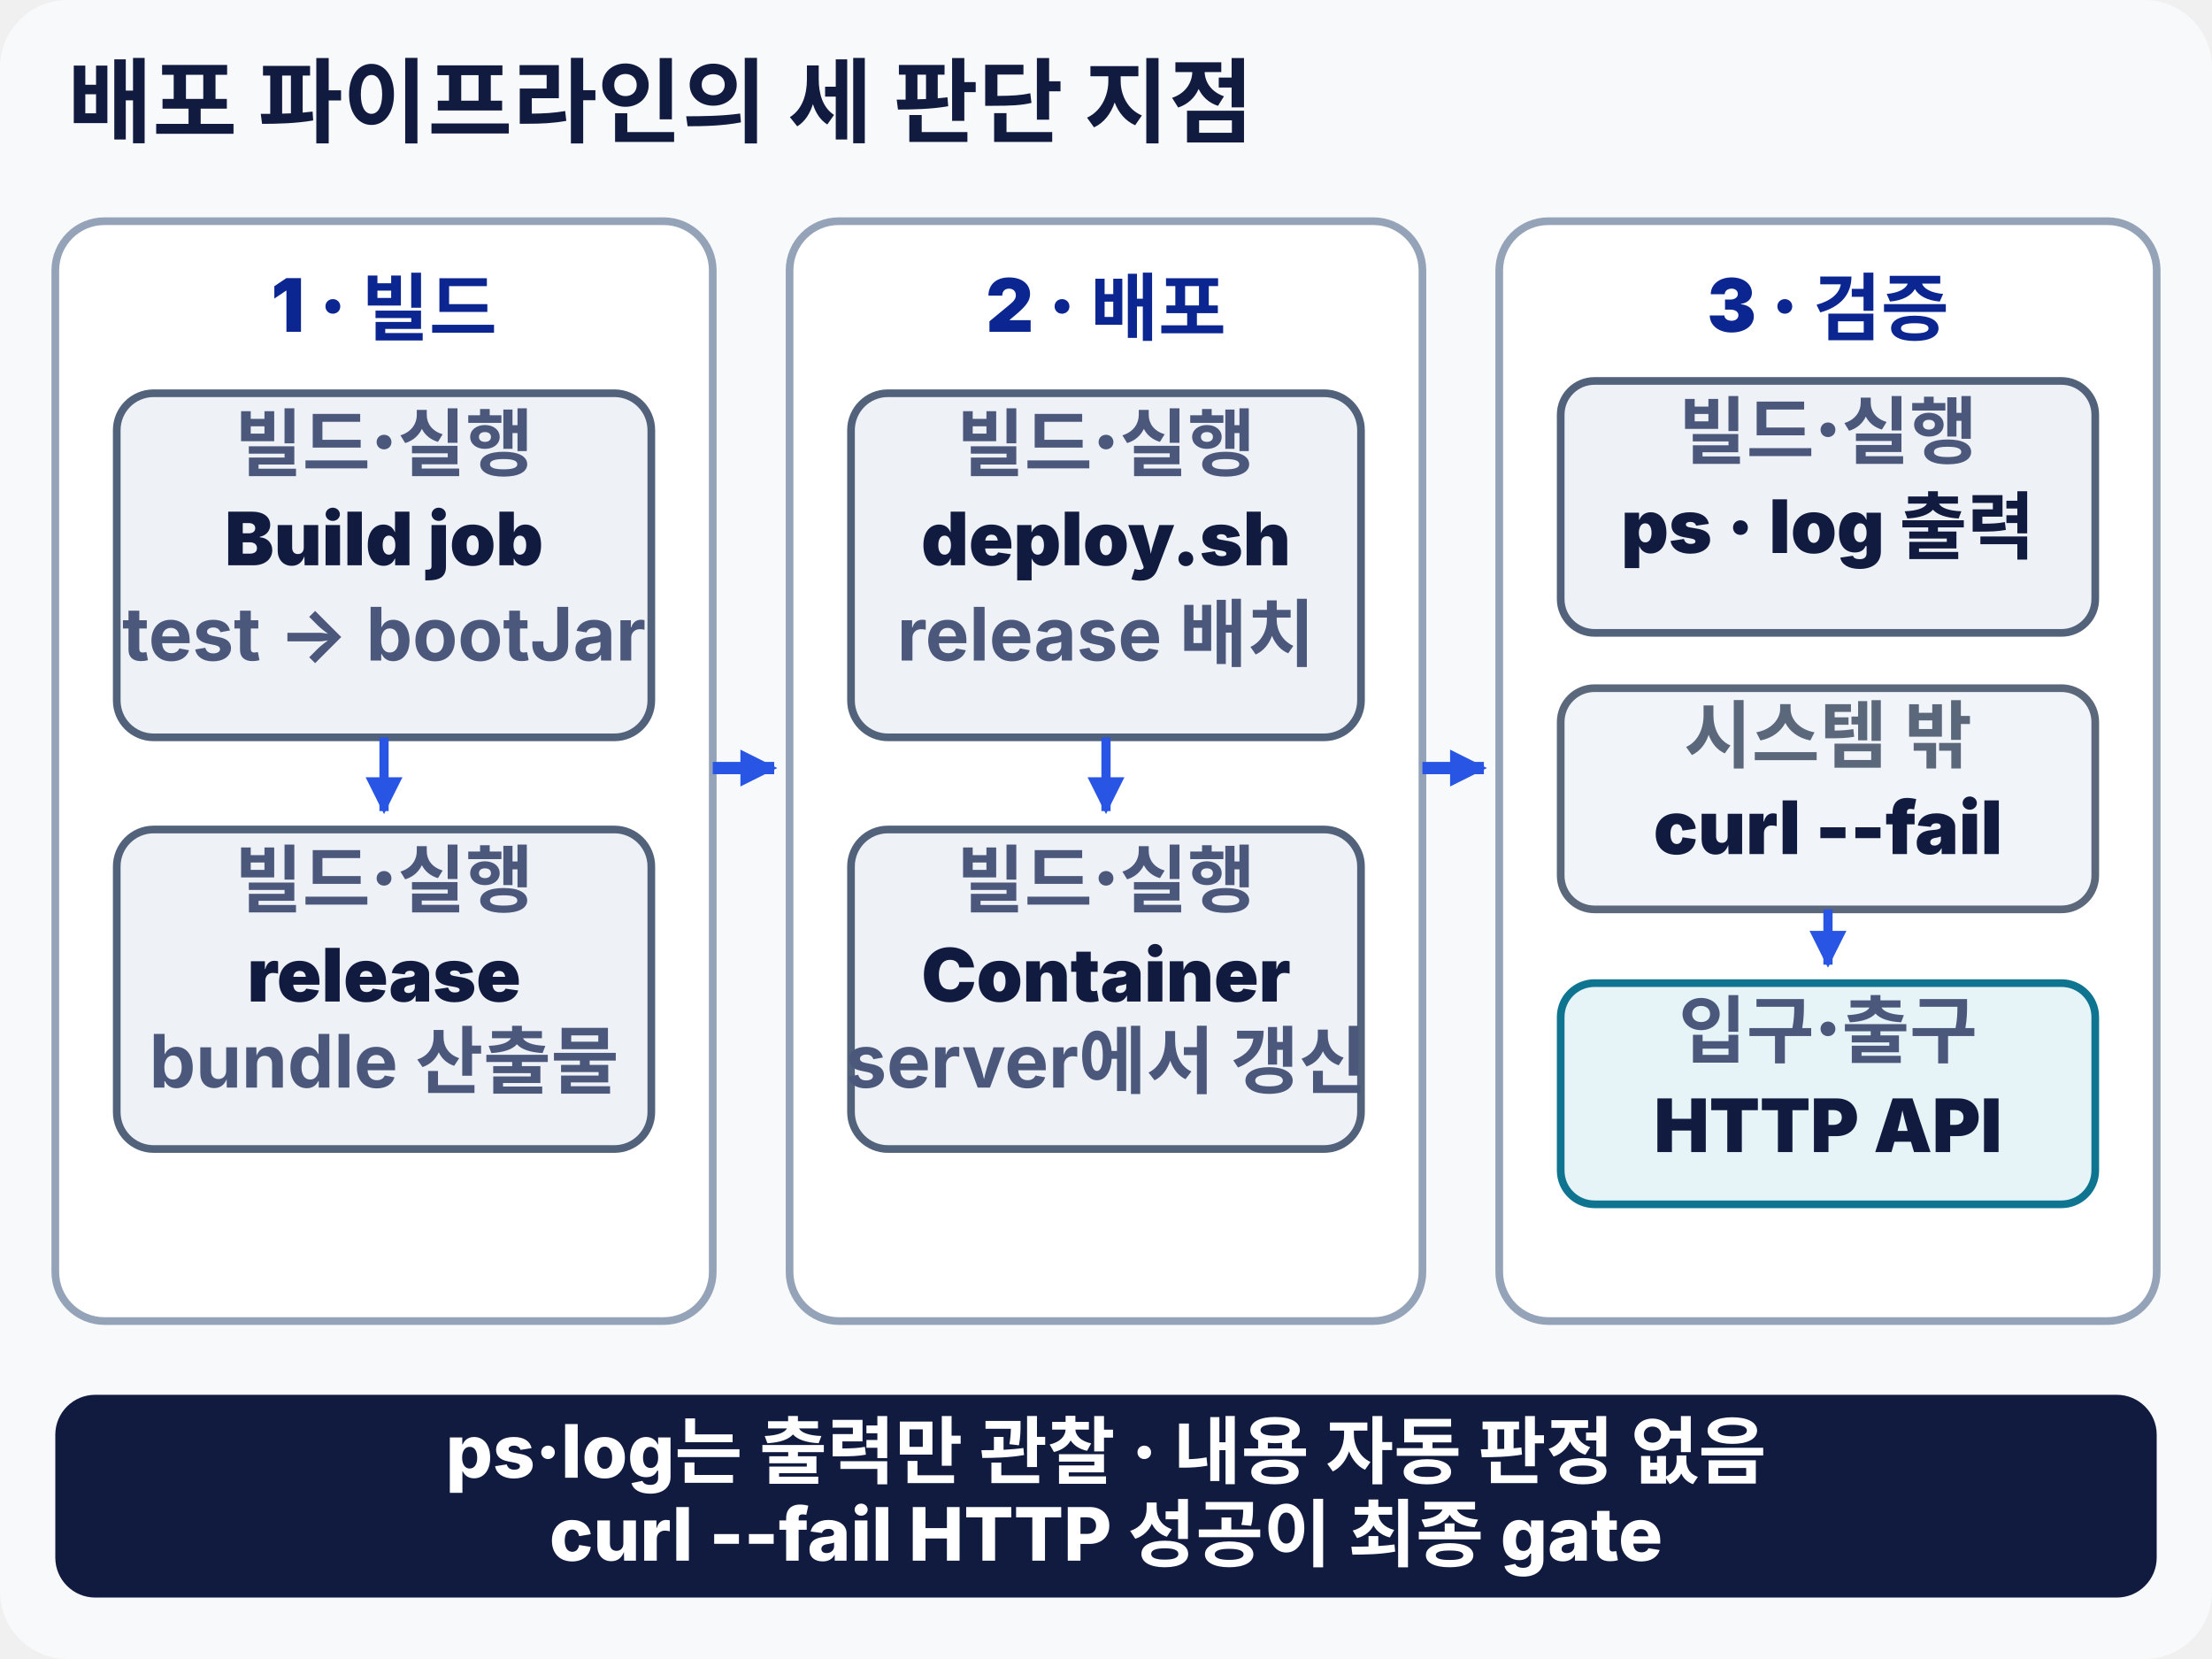
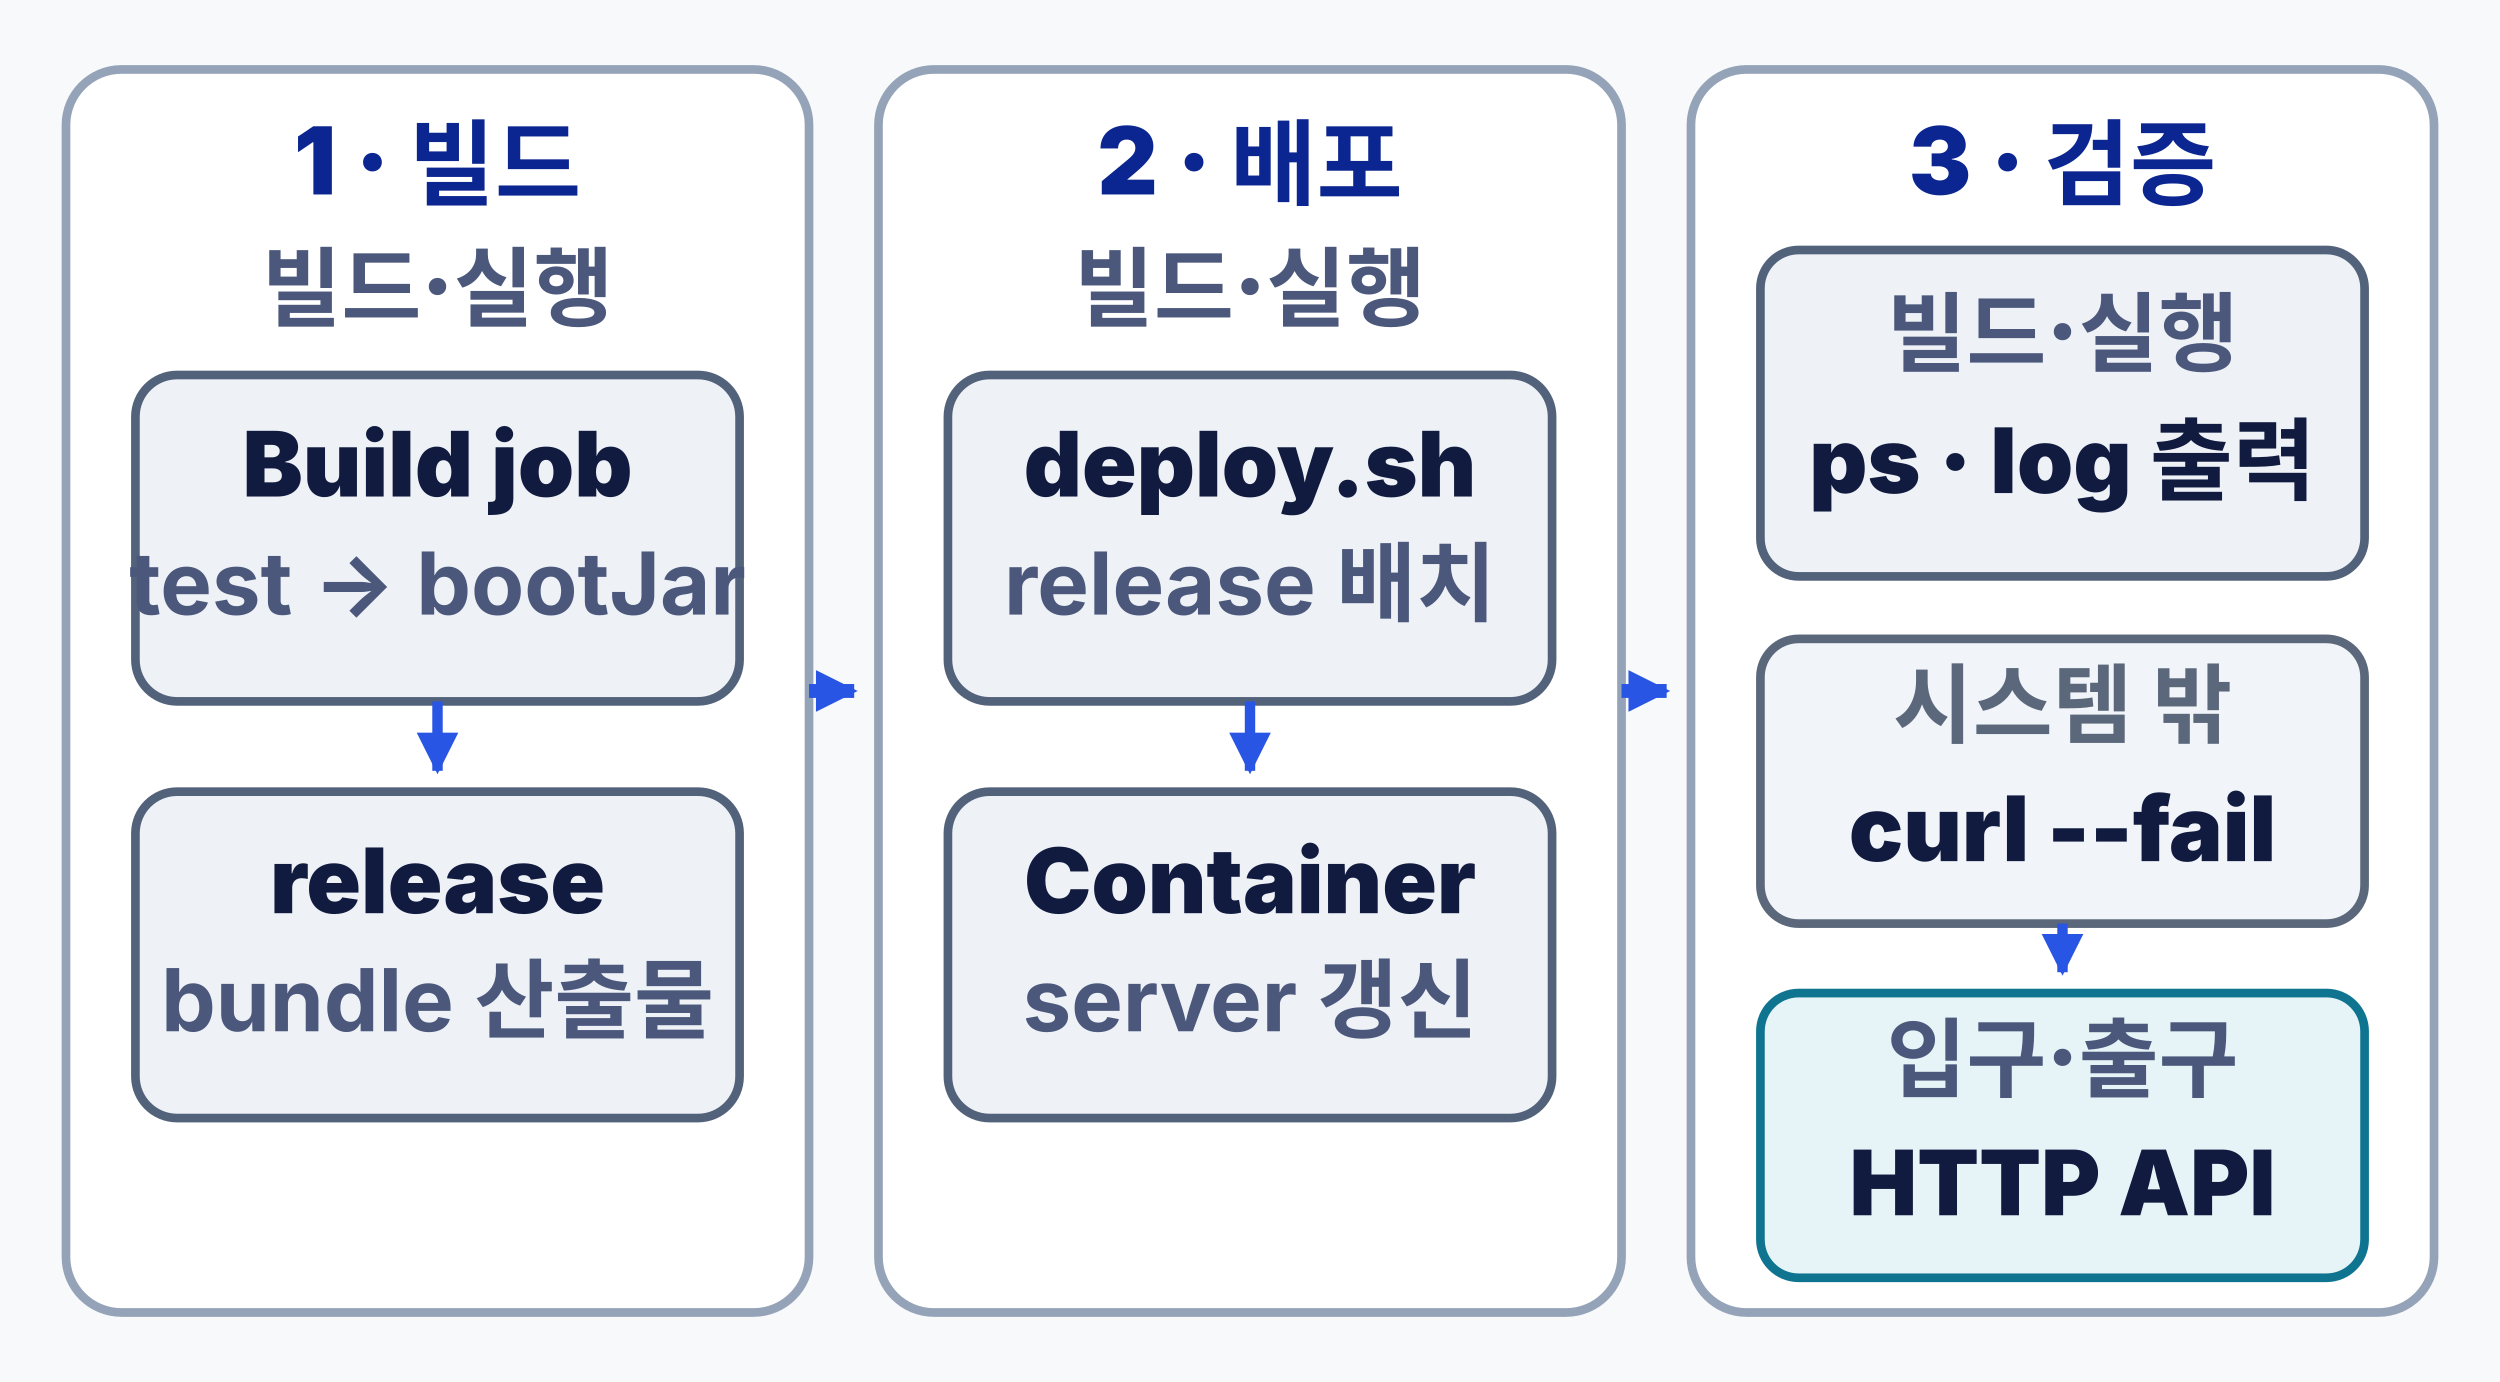
- <svg xmlns="http://www.w3.org/2000/svg" viewBox="0 0 720 540" role="img" aria-labelledby="title desc">
+ <svg xmlns="http://www.w3.org/2000/svg" viewBox="0 52 720 398" role="img" aria-labelledby="title desc">
  <defs>
    <marker id="arrow" markerUnits="userSpaceOnUse" markerWidth="12" markerHeight="12" refX="11" refY="6" orient="auto">
      <path d="M0 0 12 6 0 12Z" fill="#2955E4" />
    </marker>
    <style>
      text{font-family:system-ui,-apple-system,BlinkMacSystemFont,sans-serif;fill:#111B3F}
      .stage{fill:#FFFFFF;stroke:#94A3B8;stroke-width:2.5}
      .node{stroke-width:2.5}
      .layer-outside{fill:#F1F5F9;stroke:#5B677A}
      .layer-interface{fill:#E6F4F7;stroke:#0E7490}
      .layer-application{fill:#F2EDFF;stroke:#6D43A8}
      .layer-resource{fill:#EAF5EE;stroke:#2C7352}
      .layer-integration{fill:#FFF4D6;stroke:#926000}
      .layer-runtime{fill:#EEF2F7;stroke:#52627A}
      [data-layer="outside"] .layer{fill:#5B677A}
      [data-layer="resource"] .layer{fill:#2C7352}
      .flow{fill:none;stroke:#2955E4;stroke-width:4;marker-end:url(#arrow)}
      .inner-flow{fill:none;stroke:#2955E4;stroke-width:3;marker-end:url(#arrow)}
-       .title{font-size:30px;font-weight:850}
-       .stage-name{font-size:24px;font-weight:900;fill:#0C2691;text-anchor:middle}
-       .layer{font-size:24px;font-weight:850;fill:#4B587C;text-anchor:middle}
-       .name{font-size:24px;font-weight:850;text-anchor:middle}
-       .body{font-size:24px;font-weight:650;fill:#4B587C;text-anchor:middle}
-       .note{font-size:24px;font-weight:800;fill:#FFFFFF;text-anchor:middle}
+       .stage-name{font-size:27px;font-weight:900;fill:#0C2691;text-anchor:middle}
+       .layer,.layer-band{font-size:25px;font-weight:850;fill:#4B587C;text-anchor:middle}
+       .name{font-size:26px;font-weight:850;text-anchor:middle}
+       .body{font-size:25px;font-weight:650;fill:#4B587C;text-anchor:middle}
    </style>
  </defs>
  <rect width="720" height="540" rx="22" fill="#F8F9FB" />
-   <text x="22" y="44" class="title">배포 파이프라인의 세 판단 지점</text>
  <g data-semantic="stage">
-     <rect x="18" y="72" width="214" height="358" rx="16" class="stage" />
-     <text x="125" y="108" class="stage-name">1 · 빌드</text>
+     <rect x="19" y="72" width="214" height="358" rx="16" class="stage" />
+     <text x="126" y="108" class="stage-name">1 · 빌드</text>
+     <text x="126" y="144" class="layer-band">빌드·실행</text>
  </g>
  <g data-layer="runtime">
-     <rect x="38" y="128" width="174" height="112" rx="12" class="node layer-runtime" />
-     <text x="125" y="153" class="layer">빌드·실행</text>
-     <text x="125" y="184" class="name">Build job</text>
-     <text x="125" y="215" class="body">test → bootJar</text>
+     <rect x="39" y="160" width="174" height="94" rx="12" class="node layer-runtime" />
+     <text x="126" y="195" class="name">Build job</text>
+     <text x="126" y="229" class="body">test → bootJar</text>
  </g>
-   <path d="M125 240v24" class="inner-flow" />
+   <path d="M126 254v20" class="inner-flow" />
  <g data-layer="runtime">
-     <rect x="38" y="270" width="174" height="104" rx="12" class="node layer-runtime" />
-     <text x="125" y="295" class="layer">빌드·실행</text>
-     <text x="125" y="326" class="name">release</text>
-     <text x="125" y="354" class="body">bundle 산출물</text>
+     <rect x="39" y="280" width="174" height="94" rx="12" class="node layer-runtime" />
+     <text x="126" y="315" class="name">release</text>
+     <text x="126" y="349" class="body">bundle 산출물</text>
  </g>
-   <path d="M232 250h20" class="flow" />
+   <path d="M233 251h13" class="flow" />
  <g data-semantic="stage">
-     <rect x="257" y="72" width="206" height="358" rx="16" class="stage" />
+     <rect x="253" y="72" width="214" height="358" rx="16" class="stage" />
    <text x="360" y="108" class="stage-name">2 · 배포</text>
+     <text x="360" y="144" class="layer-band">빌드·실행</text>
  </g>
  <g data-layer="runtime">
-     <rect x="277" y="128" width="166" height="112" rx="12" class="node layer-runtime" />
-     <text x="360" y="153" class="layer">빌드·실행</text>
-     <text x="360" y="184" class="name">deploy.sh</text>
-     <text x="360" y="215" class="body">release 배치</text>
+     <rect x="273" y="160" width="174" height="94" rx="12" class="node layer-runtime" />
+     <text x="360" y="195" class="name">deploy.sh</text>
+     <text x="360" y="229" class="body">release 배치</text>
  </g>
-   <path d="M360 240v24" class="inner-flow" />
+   <path d="M360 254v20" class="inner-flow" />
  <g data-layer="runtime">
-     <rect x="277" y="270" width="166" height="104" rx="12" class="node layer-runtime" />
-     <text x="360" y="295" class="layer">빌드·실행</text>
-     <text x="360" y="326" class="name">Container</text>
-     <text x="360" y="354" class="body">server에서 갱신</text>
+     <rect x="273" y="280" width="174" height="94" rx="12" class="node layer-runtime" />
+     <text x="360" y="315" class="name">Container</text>
+     <text x="360" y="349" class="body">server 갱신</text>
  </g>
-   <path d="M463 250h20" class="flow" />
+   <path d="M467 251h13" class="flow" />
  <g data-semantic="stage">
-     <rect x="488" y="72" width="214" height="358" rx="16" class="stage" />
-     <text x="595" y="108" class="stage-name">3 · 검증</text>
+     <rect x="487" y="72" width="214" height="358" rx="16" class="stage" />
+     <text x="594" y="108" class="stage-name">3 · 검증</text>
  </g>
  <g data-layer="runtime">
-     <rect x="508" y="124" width="174" height="82" rx="11" class="node layer-runtime" />
-     <text x="595" y="149" class="layer">빌드·실행</text>
-     <text x="595" y="180" class="name">ps · log 출력</text>
+     <rect x="507" y="124" width="174" height="94" rx="11" class="node layer-runtime" />
+     <text x="594" y="157" class="layer">빌드·실행</text>
+     <text x="594" y="194" class="name">ps · log 출력</text>
  </g>
  <g data-layer="outside">
-     <rect x="508" y="224" width="174" height="72" rx="11" class="node layer-outside" />
-     <text x="595" y="248" class="layer">시스템 밖</text>
-     <text x="595" y="278" class="name">curl --fail</text>
+     <rect x="507" y="236" width="174" height="82" rx="11" class="node layer-outside" />
+     <text x="594" y="264" class="layer">시스템 밖</text>
+     <text x="594" y="300" class="name">curl --fail</text>
  </g>
-   <path d="M595 296v18" class="inner-flow" />
+   <path d="M594 318v14" class="inner-flow" />
  <g data-layer="interface">
-     <rect x="508" y="320" width="174" height="72" rx="11" class="node layer-interface" />
-     <text x="595" y="344" class="layer">입구·출구</text>
-     <text x="595" y="375" class="name">HTTP API</text>
-   </g>
-   <g data-semantic="evidence">
-     <rect x="18" y="454" width="684" height="66" rx="13" fill="#111B3F" />
-     <text x="360" y="481" class="note">ps·log는 출력만 관찰 · 내용 자동 판정 없음</text>
-     <text x="360" y="508" class="note">curl --fail HTTP 성공이 최종 gate</text>
+     <rect x="507" y="338" width="174" height="82" rx="11" class="node layer-interface" />
+     <text x="594" y="366" class="layer">입구·출구</text>
+     <text x="594" y="402" class="name">HTTP API</text>
  </g>
</svg>
